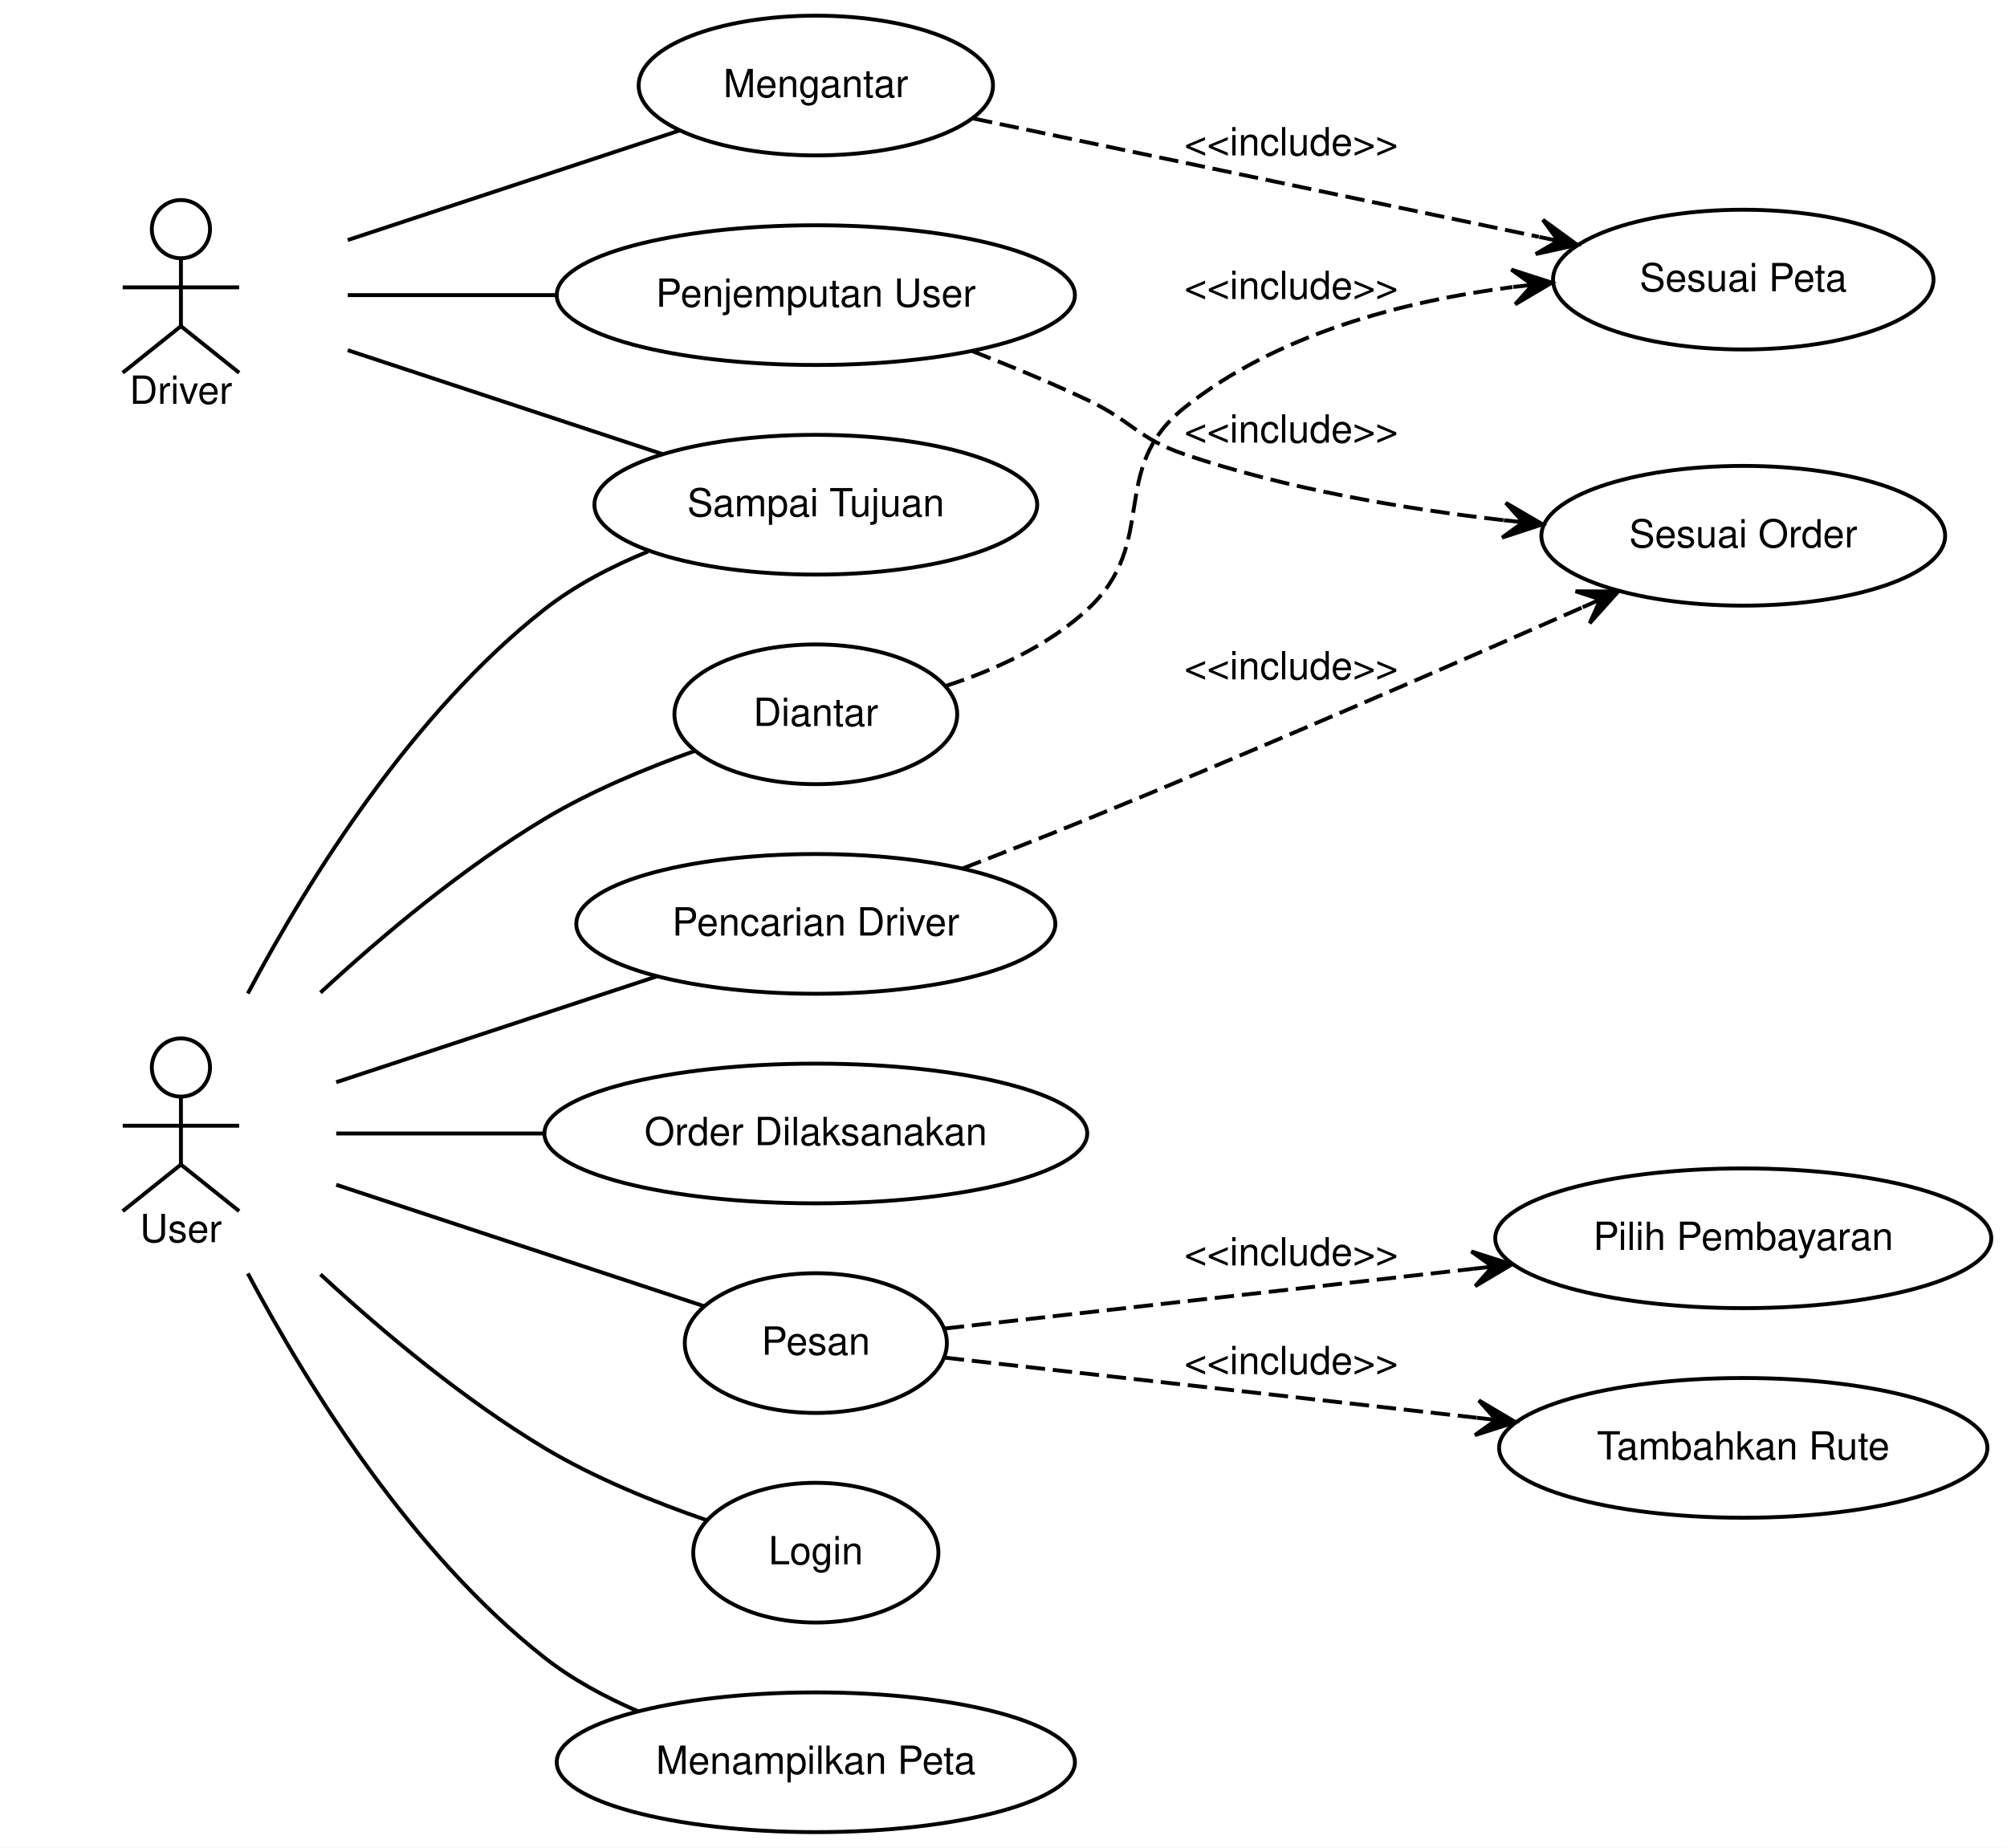
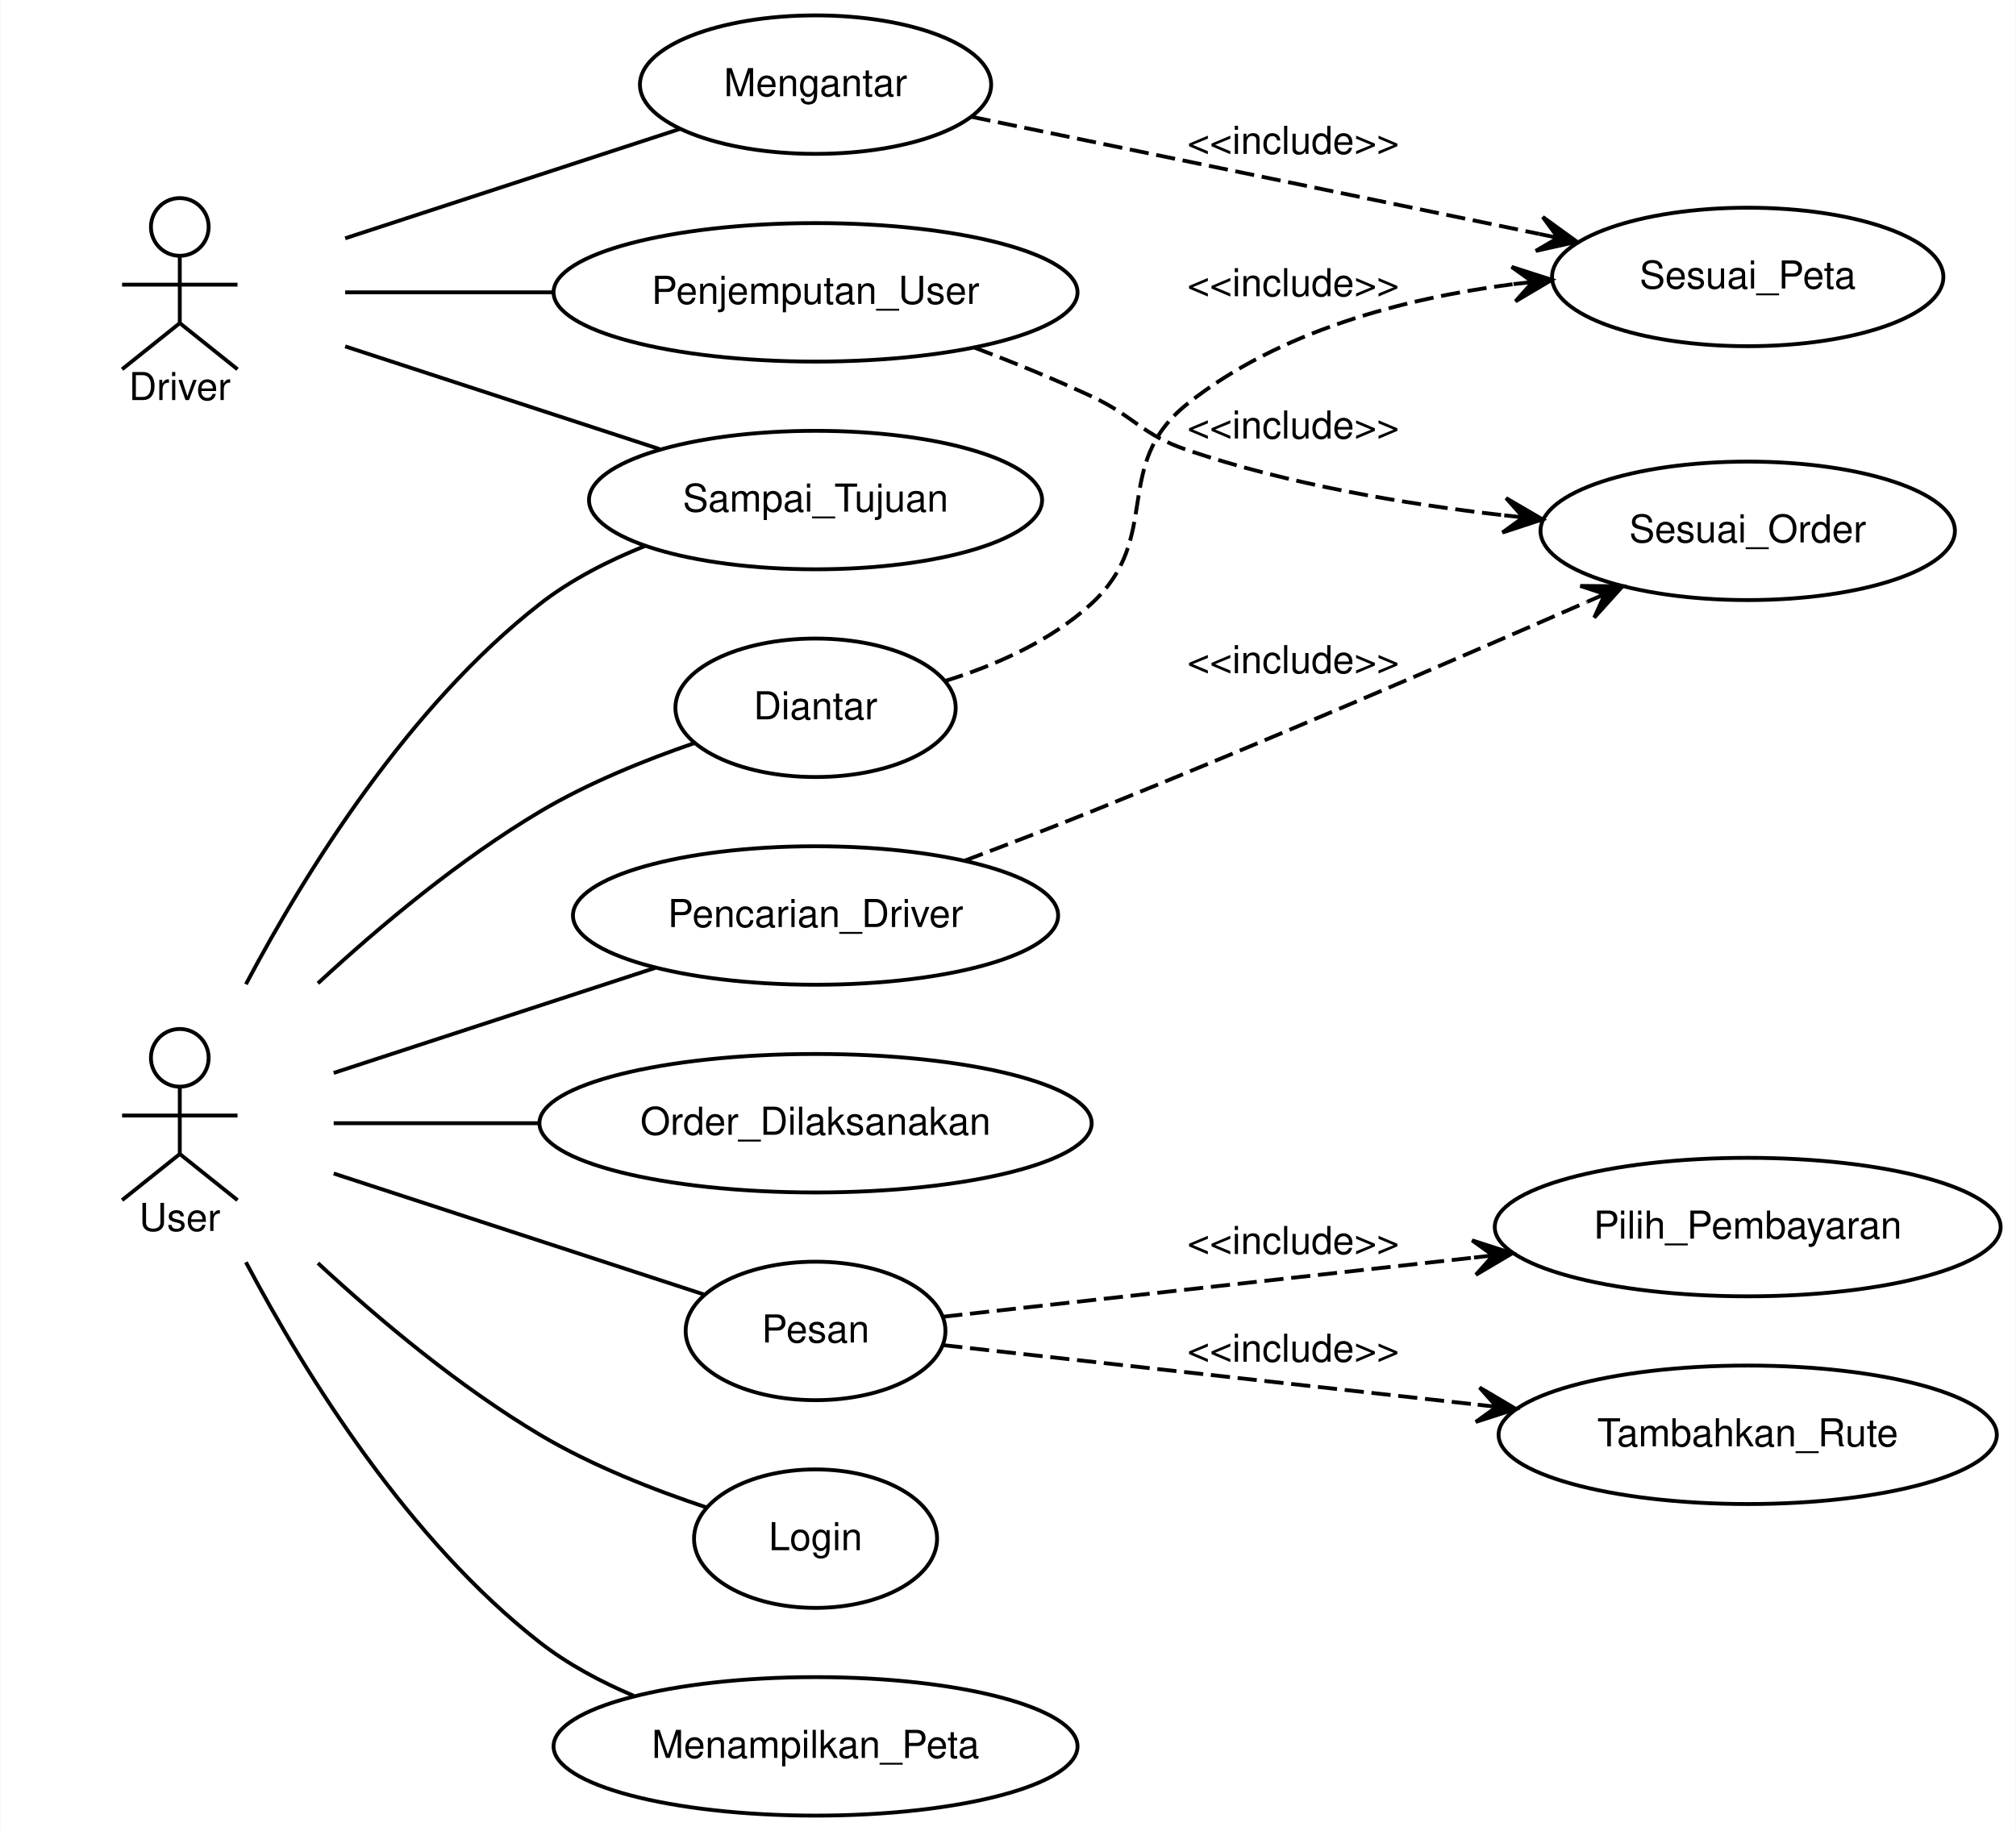
- <svg xmlns="http://www.w3.org/2000/svg" width="517pt" height="476pt" viewBox="0.00 0.00 517.08 476.00">
+ <svg xmlns="http://www.w3.org/2000/svg" width="524pt" height="476pt" viewBox="0.00 0.00 523.76 476.00">
  <g id="graph0" class="graph" transform="scale(1 1) rotate(0) translate(4 472)">
-     <polygon fill="#ffffff" stroke="transparent" points="-4,4 -4,-472 513.078,-472 513.078,4 -4,4" />
+     <polygon fill="#ffffff" stroke="transparent" points="-4,4 -4,-472 519.765,-472 519.765,4 -4,4" />
    <g id="node1" class="node">
      <g transform="translate(42.612,-177)" style="fill:none;stroke:black;stroke-width:1px">
        <circle cx="0" cy="-20" r="7.5" />
        <line x1="0" y1="-12.5" x2="0" y2="5" />
        <line x1="-15" y1="-5" x2="15" y2="-5" />
        <line x1="0" y1="5" x2="-15" y2="17" />
        <line x1="0" y1="5" x2="15" y2="17" />
      </g>
      <text text-anchor="middle" x="42.612" y="-152" font-family="Helvetica,sans-Serif" font-size="10.00" fill="#000000">User</text>
    </g>
    <g id="node2" class="node">
-       <ellipse fill="none" stroke="#000000" cx="206.187" cy="-72" rx="31.586" ry="18" />
-       <text text-anchor="middle" x="206.187" y="-69" font-family="Helvetica,sans-Serif" font-size="10.00" fill="#000000">Login</text>
+       <ellipse fill="none" stroke="#000000" cx="207.858" cy="-72" rx="31.586" ry="18" />
+       <text text-anchor="middle" x="207.858" y="-69" font-family="Helvetica,sans-Serif" font-size="10.00" fill="#000000">Login</text>
    </g>
    <g id="edge1" class="edge">
-       <path fill="none" stroke="#000000" d="M78.561,-143.709C95.091,-128.445 115.588,-111.392 136.224,-99 149.171,-91.225 164.75,-84.952 177.917,-80.417" />
+       <path fill="none" stroke="#000000" d="M78.515,-143.631C95.037,-128.354 115.54,-111.311 136.224,-99 149.701,-90.979 165.973,-84.616 179.601,-80.086" />
    </g>
    <g id="node3" class="node">
-       <ellipse fill="none" stroke="#000000" cx="206.187" cy="-18" rx="66.751" ry="18" />
-       <text text-anchor="middle" x="206.187" y="-15" font-family="Helvetica,sans-Serif" font-size="10.00" fill="#000000">Menampilkan Peta</text>
+       <ellipse fill="none" stroke="#000000" cx="207.858" cy="-18" rx="68.094" ry="18" />
+       <text text-anchor="middle" x="207.858" y="-15" font-family="Helvetica,sans-Serif" font-size="10.00" fill="#000000">Menampilkan_Peta</text>
    </g>
    <g id="edge2" class="edge">
-       <path fill="none" stroke="#000000" d="M59.853,-143.933C75.885,-113.807 102.371,-71.622 136.224,-45 143.388,-39.366 151.865,-34.795 160.401,-31.126" />
+       <path fill="none" stroke="#000000" d="M59.801,-143.866C75.8,-113.698 102.267,-71.489 136.224,-45 143.455,-39.359 151.992,-34.798 160.605,-31.144" />
    </g>
    <g id="node4" class="node">
-       <ellipse fill="none" stroke="#000000" cx="206.187" cy="-126" rx="33.766" ry="18" />
-       <text text-anchor="middle" x="206.187" y="-123" font-family="Helvetica,sans-Serif" font-size="10.00" fill="#000000">Pesan</text>
+       <ellipse fill="none" stroke="#000000" cx="207.858" cy="-126" rx="33.766" ry="18" />
+       <text text-anchor="middle" x="207.858" y="-123" font-family="Helvetica,sans-Serif" font-size="10.00" fill="#000000">Pesan</text>
    </g>
    <g id="edge3" class="edge">
-       <path fill="none" stroke="#000000" d="M82.627,-166.79C111.947,-157.111 151.059,-144.199 177.356,-135.518" />
+       <path fill="none" stroke="#000000" d="M82.614,-166.928C112.32,-157.221 152.148,-144.205 178.841,-135.482" />
    </g>
    <g id="node7" class="node">
-       <ellipse fill="none" stroke="#000000" cx="206.187" cy="-180" rx="69.925" ry="18" />
-       <text text-anchor="middle" x="206.187" y="-177" font-family="Helvetica,sans-Serif" font-size="10.00" fill="#000000">Order Dilaksanakan</text>
+       <ellipse fill="none" stroke="#000000" cx="207.858" cy="-180" rx="71.769" ry="18" />
+       <text text-anchor="middle" x="207.858" y="-177" font-family="Helvetica,sans-Serif" font-size="10.00" fill="#000000">Order_Dilaksanakan</text>
    </g>
    <g id="edge6" class="edge">
-       <path fill="none" stroke="#000000" d="M82.627,-180C98.706,-180 117.729,-180 135.969,-180" />
+       <path fill="none" stroke="#000000" d="M82.614,-180C98.66,-180 117.661,-180 135.95,-180" />
    </g>
    <g id="node8" class="node">
-       <ellipse fill="none" stroke="#000000" cx="206.187" cy="-234" rx="61.709" ry="18" />
-       <text text-anchor="middle" x="206.187" y="-231" font-family="Helvetica,sans-Serif" font-size="10.00" fill="#000000">Pencarian Driver</text>
+       <ellipse fill="none" stroke="#000000" cx="207.858" cy="-234" rx="63.053" ry="18" />
+       <text text-anchor="middle" x="207.858" y="-231" font-family="Helvetica,sans-Serif" font-size="10.00" fill="#000000">Pencarian_Driver</text>
    </g>
    <g id="edge7" class="edge">
-       <path fill="none" stroke="#000000" d="M82.627,-193.21C107.691,-201.484 139.91,-212.12 165.163,-220.457" />
+       <path fill="none" stroke="#000000" d="M82.614,-193.072C107.926,-201.344 140.587,-212.017 166.21,-220.39" />
    </g>
    <g id="node11" class="node">
-       <ellipse fill="none" stroke="#000000" cx="206.187" cy="-288" rx="36.43" ry="18" />
-       <text text-anchor="middle" x="206.187" y="-285" font-family="Helvetica,sans-Serif" font-size="10.00" fill="#000000">Diantar</text>
+       <ellipse fill="none" stroke="#000000" cx="207.858" cy="-288" rx="36.43" ry="18" />
+       <text text-anchor="middle" x="207.858" y="-285" font-family="Helvetica,sans-Serif" font-size="10.00" fill="#000000">Diantar</text>
    </g>
    <g id="edge10" class="edge">
-       <path fill="none" stroke="#000000" d="M78.561,-216.291C95.091,-231.555 115.588,-248.608 136.224,-261 148.278,-268.239 162.614,-274.175 175.16,-278.62" />
+       <path fill="none" stroke="#000000" d="M78.515,-216.369C95.037,-231.646 115.54,-248.689 136.224,-261 148.673,-268.409 163.507,-274.404 176.439,-278.845" />
    </g>
    <g id="node12" class="node">
-       <ellipse fill="none" stroke="#000000" cx="206.187" cy="-342" rx="57.04" ry="18" />
-       <text text-anchor="middle" x="206.187" y="-339" font-family="Helvetica,sans-Serif" font-size="10.00" fill="#000000">Sampai Tujuan</text>
+       <ellipse fill="none" stroke="#000000" cx="207.858" cy="-342" rx="58.883" ry="18" />
+       <text text-anchor="middle" x="207.858" y="-339" font-family="Helvetica,sans-Serif" font-size="10.00" fill="#000000">Sampai_Tujuan</text>
    </g>
    <g id="edge11" class="edge">
-       <path fill="none" stroke="#000000" d="M59.853,-216.067C75.885,-246.193 102.371,-288.378 136.224,-315 144.104,-321.197 153.573,-326.109 162.963,-329.948" />
+       <path fill="none" stroke="#000000" d="M59.801,-216.134C75.8,-246.302 102.267,-288.511 136.224,-315 144.293,-321.295 153.989,-326.245 163.603,-330.091" />
    </g>
    <g id="node5" class="node">
-       <ellipse fill="none" stroke="#000000" cx="445.129" cy="-153" rx="63.899" ry="18" />
-       <text text-anchor="middle" x="445.129" y="-150" font-family="Helvetica,sans-Serif" font-size="10.00" fill="#000000">Pilih Pembayaran</text>
+       <ellipse fill="none" stroke="#000000" cx="450.144" cy="-153" rx="65.742" ry="18" />
+       <text text-anchor="middle" x="450.144" y="-150" font-family="Helvetica,sans-Serif" font-size="10.00" fill="#000000">Pilih_Pembayaran</text>
    </g>
    <g id="edge4" class="edge">
-       <path fill="none" stroke="#000000" stroke-dasharray="5,2" d="M239.411,-129.754C274.46,-133.715 330.715,-140.071 375.546,-145.137" />
-       <polygon fill="#000000" stroke="#000000" points="385.507,-146.263 375.065,-149.612 380.539,-145.702 375.571,-145.14 375.571,-145.14 375.571,-145.14 380.539,-145.702 376.076,-140.668 385.507,-146.263 385.507,-146.263" />
-       <text text-anchor="middle" x="328.664" y="-146" font-family="Helvetica,sans-Serif" font-size="10.00" fill="#000000">&lt;&lt;include&gt;&gt;</text>
+       <path fill="none" stroke="#000000" stroke-dasharray="5,2" d="M241.039,-129.698C276.342,-133.632 333.269,-139.976 378.817,-145.052" />
+       <polygon fill="#000000" stroke="#000000" points="388.942,-146.18 378.506,-149.544 383.973,-145.626 379.004,-145.072 379.004,-145.072 379.004,-145.072 383.973,-145.626 379.502,-140.6 388.942,-146.18 388.942,-146.18" />
+       <text text-anchor="middle" x="332.008" y="-146" font-family="Helvetica,sans-Serif" font-size="10.00" fill="#000000">&lt;&lt;include&gt;&gt;</text>
    </g>
    <g id="node6" class="node">
-       <ellipse fill="none" stroke="#000000" cx="445.129" cy="-99" rx="62.904" ry="18" />
-       <text text-anchor="middle" x="445.129" y="-96" font-family="Helvetica,sans-Serif" font-size="10.00" fill="#000000">Tambahkan Rute</text>
+       <ellipse fill="none" stroke="#000000" cx="450.144" cy="-99" rx="64.748" ry="18" />
+       <text text-anchor="middle" x="450.144" y="-96" font-family="Helvetica,sans-Serif" font-size="10.00" fill="#000000">Tambahkan_Rute</text>
    </g>
    <g id="edge5" class="edge">
-       <path fill="none" stroke="#000000" stroke-dasharray="5,2" d="M239.411,-122.246C274.698,-118.258 331.481,-111.842 376.459,-106.76" />
-       <polygon fill="#000000" stroke="#000000" points="386.447,-105.631 377.016,-111.225 381.479,-106.192 376.511,-106.754 376.511,-106.754 376.511,-106.754 381.479,-106.192 376.005,-102.282 386.447,-105.631 386.447,-105.631" />
-       <text text-anchor="middle" x="328.664" y="-118" font-family="Helvetica,sans-Serif" font-size="10.00" fill="#000000">&lt;&lt;include&gt;&gt;</text>
+       <path fill="none" stroke="#000000" stroke-dasharray="5,2" d="M241.039,-122.302C276.583,-118.341 334.047,-111.938 379.749,-106.845" />
+       <polygon fill="#000000" stroke="#000000" points="389.901,-105.713 380.461,-111.293 384.932,-106.267 379.963,-106.821 379.963,-106.821 379.963,-106.821 384.932,-106.267 379.465,-102.349 389.901,-105.713 389.901,-105.713" />
+       <text text-anchor="middle" x="332.008" y="-118" font-family="Helvetica,sans-Serif" font-size="10.00" fill="#000000">&lt;&lt;include&gt;&gt;</text>
    </g>
    <g id="node9" class="node">
-       <ellipse fill="none" stroke="#000000" cx="445.129" cy="-334" rx="52.012" ry="18" />
-       <text text-anchor="middle" x="445.129" y="-331" font-family="Helvetica,sans-Serif" font-size="10.00" fill="#000000">Sesuai Order</text>
+       <ellipse fill="none" stroke="#000000" cx="450.144" cy="-334" rx="53.855" ry="18" />
+       <text text-anchor="middle" x="450.144" y="-331" font-family="Helvetica,sans-Serif" font-size="10.00" fill="#000000">Sesuai_Order</text>
    </g>
    <g id="edge8" class="edge">
-       <path fill="none" stroke="#000000" stroke-dasharray="5,2" d="M244.056,-248.301C254.489,-252.326 265.785,-256.763 276.149,-261 319.952,-278.906 369.619,-300.522 403.71,-315.564" />
-       <polygon fill="#000000" stroke="#000000" points="412.894,-319.624 401.929,-319.697 408.321,-317.603 403.748,-315.581 403.748,-315.581 403.748,-315.581 408.321,-317.603 405.567,-311.465 412.894,-319.624 412.894,-319.624" />
-       <text text-anchor="middle" x="328.664" y="-297" font-family="Helvetica,sans-Serif" font-size="10.00" fill="#000000">&lt;&lt;include&gt;&gt;</text>
+       <path fill="none" stroke="#000000" stroke-dasharray="5,2" d="M246.642,-248.265C257.324,-252.289 268.888,-256.736 279.493,-261 323.764,-278.802 373.916,-300.434 408.334,-315.509" />
+       <polygon fill="#000000" stroke="#000000" points="417.606,-319.579 406.64,-319.68 413.027,-317.569 408.449,-315.56 408.449,-315.56 408.449,-315.56 413.027,-317.569 410.257,-311.439 417.606,-319.579 417.606,-319.579" />
+       <text text-anchor="middle" x="332.008" y="-297" font-family="Helvetica,sans-Serif" font-size="10.00" fill="#000000">&lt;&lt;include&gt;&gt;</text>
    </g>
    <g id="node10" class="node">
-       <ellipse fill="none" stroke="#000000" cx="206.187" cy="-396" rx="66.751" ry="18" />
-       <text text-anchor="middle" x="206.187" y="-393" font-family="Helvetica,sans-Serif" font-size="10.00" fill="#000000">Penjemputan User</text>
+       <ellipse fill="none" stroke="#000000" cx="207.858" cy="-396" rx="68.094" ry="18" />
+       <text text-anchor="middle" x="207.858" y="-393" font-family="Helvetica,sans-Serif" font-size="10.00" fill="#000000">Penjemputan_User</text>
    </g>
    <g id="edge9" class="edge">
-       <path fill="none" stroke="#000000" stroke-dasharray="5,2" d="M246.557,-381.545C256.356,-377.729 266.723,-373.431 276.149,-369 287.674,-363.583 289.092,-359.098 301.149,-355 327.331,-346.101 357.448,-340.972 383.348,-338.017" />
-       <polygon fill="#000000" stroke="#000000" points="393.42,-336.952 383.949,-342.479 388.448,-337.478 383.476,-338.004 383.476,-338.004 383.476,-338.004 388.448,-337.478 383.002,-333.529 393.42,-336.952 393.42,-336.952" />
-       <text text-anchor="middle" x="328.664" y="-358" font-family="Helvetica,sans-Serif" font-size="10.00" fill="#000000">&lt;&lt;include&gt;&gt;</text>
+       <path fill="none" stroke="#000000" stroke-dasharray="5,2" d="M249.209,-381.622C259.242,-377.804 269.853,-373.485 279.493,-369 291.039,-363.628 292.432,-359.089 304.493,-355 330.659,-346.13 360.71,-341.006 386.694,-338.047" />
+       <polygon fill="#000000" stroke="#000000" points="396.808,-336.979 387.336,-342.504 391.836,-337.504 386.864,-338.029 386.864,-338.029 386.864,-338.029 391.836,-337.504 386.391,-333.554 396.808,-336.979 396.808,-336.979" />
+       <text text-anchor="middle" x="332.008" y="-358" font-family="Helvetica,sans-Serif" font-size="10.00" fill="#000000">&lt;&lt;include&gt;&gt;</text>
    </g>
    <g id="node15" class="node">
-       <ellipse fill="none" stroke="#000000" cx="445.129" cy="-400" rx="49.012" ry="18" />
-       <text text-anchor="middle" x="445.129" y="-397" font-family="Helvetica,sans-Serif" font-size="10.00" fill="#000000">Sesuai Peta</text>
+       <ellipse fill="none" stroke="#000000" cx="450.144" cy="-400" rx="50.855" ry="18" />
+       <text text-anchor="middle" x="450.144" y="-397" font-family="Helvetica,sans-Serif" font-size="10.00" fill="#000000">Sesuai_Peta</text>
    </g>
    <g id="edge14" class="edge">
-       <path fill="none" stroke="#000000" stroke-dasharray="5,2" d="M239.654,-295.304C252.271,-299.401 266.009,-305.639 276.149,-315 294.991,-332.394 281.113,-350.996 301.149,-367 324.884,-385.958 357.48,-394.437 385.655,-398.076" />
-       <polygon fill="#000000" stroke="#000000" points="395.811,-399.208 385.374,-402.573 390.842,-398.654 385.873,-398.1 385.873,-398.1 385.873,-398.1 390.842,-398.654 386.371,-393.628 395.811,-399.208 395.811,-399.208" />
-       <text text-anchor="middle" x="328.664" y="-395" font-family="Helvetica,sans-Serif" font-size="10.00" fill="#000000">&lt;&lt;include&gt;&gt;</text>
+       <path fill="none" stroke="#000000" stroke-dasharray="5,2" d="M241.389,-294.917C254.505,-298.985 268.908,-305.305 279.493,-315 298.403,-332.32 284.437,-351.021 304.493,-367 328.242,-385.921 360.746,-394.437 389.023,-398.108" />
+       <polygon fill="#000000" stroke="#000000" points="399.225,-399.251 388.786,-402.609 394.257,-398.694 389.288,-398.137 389.288,-398.137 389.288,-398.137 394.257,-398.694 389.789,-393.665 399.225,-399.251 399.225,-399.251" />
+       <text text-anchor="middle" x="332.008" y="-395" font-family="Helvetica,sans-Serif" font-size="10.00" fill="#000000">&lt;&lt;include&gt;&gt;</text>
    </g>
    <g id="node13" class="node">
      <g transform="translate(42.612,-393)" style="fill:none;stroke:black;stroke-width:1px">
        <circle cx="0" cy="-20" r="7.5" />
        <line x1="0" y1="-12.5" x2="0" y2="5" />
        <line x1="-15" y1="-5" x2="15" y2="-5" />
        <line x1="0" y1="5" x2="-15" y2="17" />
        <line x1="0" y1="5" x2="15" y2="17" />
      </g>
      <text text-anchor="middle" x="42.612" y="-368" font-family="Helvetica,sans-Serif" font-size="10.00" fill="#000000">Driver</text>
    </g>
    <g id="edge12" class="edge">
-       <path fill="none" stroke="#000000" d="M85.589,-396C102.06,-396 121.263,-396 139.441,-396" />
+       <path fill="none" stroke="#000000" d="M85.597,-396C102.045,-396 121.24,-396 139.48,-396" />
    </g>
    <g id="edge16" class="edge">
-       <path fill="none" stroke="#000000" d="M85.589,-381.812C110.673,-373.531 142.098,-363.157 166.58,-355.075" />
+       <path fill="none" stroke="#000000" d="M85.597,-381.953C110.843,-373.703 142.56,-363.339 167.362,-355.234" />
    </g>
    <g id="node14" class="node">
-       <ellipse fill="none" stroke="#000000" cx="206.187" cy="-450" rx="45.652" ry="18" />
-       <text text-anchor="middle" x="206.187" y="-447" font-family="Helvetica,sans-Serif" font-size="10.00" fill="#000000">Mengantar</text>
+       <ellipse fill="none" stroke="#000000" cx="207.858" cy="-450" rx="45.652" ry="18" />
+       <text text-anchor="middle" x="207.858" y="-447" font-family="Helvetica,sans-Serif" font-size="10.00" fill="#000000">Mengantar</text>
    </g>
    <g id="edge13" class="edge">
-       <path fill="none" stroke="#000000" d="M85.589,-410.188C112.283,-419 146.156,-430.182 171.202,-438.451" />
+       <path fill="none" stroke="#000000" d="M85.597,-410.047C112.66,-418.891 147.158,-430.164 172.604,-438.48" />
    </g>
    <g id="edge15" class="edge">
-       <path fill="none" stroke="#000000" stroke-dasharray="5,2" d="M246.72,-441.518C286.865,-433.118 348.535,-420.213 392.456,-411.022" />
-       <polygon fill="#000000" stroke="#000000" points="402.378,-408.946 393.512,-415.399 397.484,-409.97 392.59,-410.994 392.59,-410.994 392.59,-410.994 397.484,-409.97 391.668,-406.589 402.378,-408.946 402.378,-408.946" />
-       <text text-anchor="middle" x="328.664" y="-432" font-family="Helvetica,sans-Serif" font-size="10.00" fill="#000000">&lt;&lt;include&gt;&gt;</text>
+       <path fill="none" stroke="#000000" stroke-dasharray="5,2" d="M248.411,-441.631C288.864,-433.283 351.258,-420.407 395.942,-411.186" />
+       <polygon fill="#000000" stroke="#000000" points="405.759,-409.16 396.875,-415.588 400.862,-410.17 395.965,-411.181 395.965,-411.181 395.965,-411.181 400.862,-410.17 395.056,-406.774 405.759,-409.16 405.759,-409.16" />
+       <text text-anchor="middle" x="332.008" y="-432" font-family="Helvetica,sans-Serif" font-size="10.00" fill="#000000">&lt;&lt;include&gt;&gt;</text>
    </g>
  </g>
</svg>
